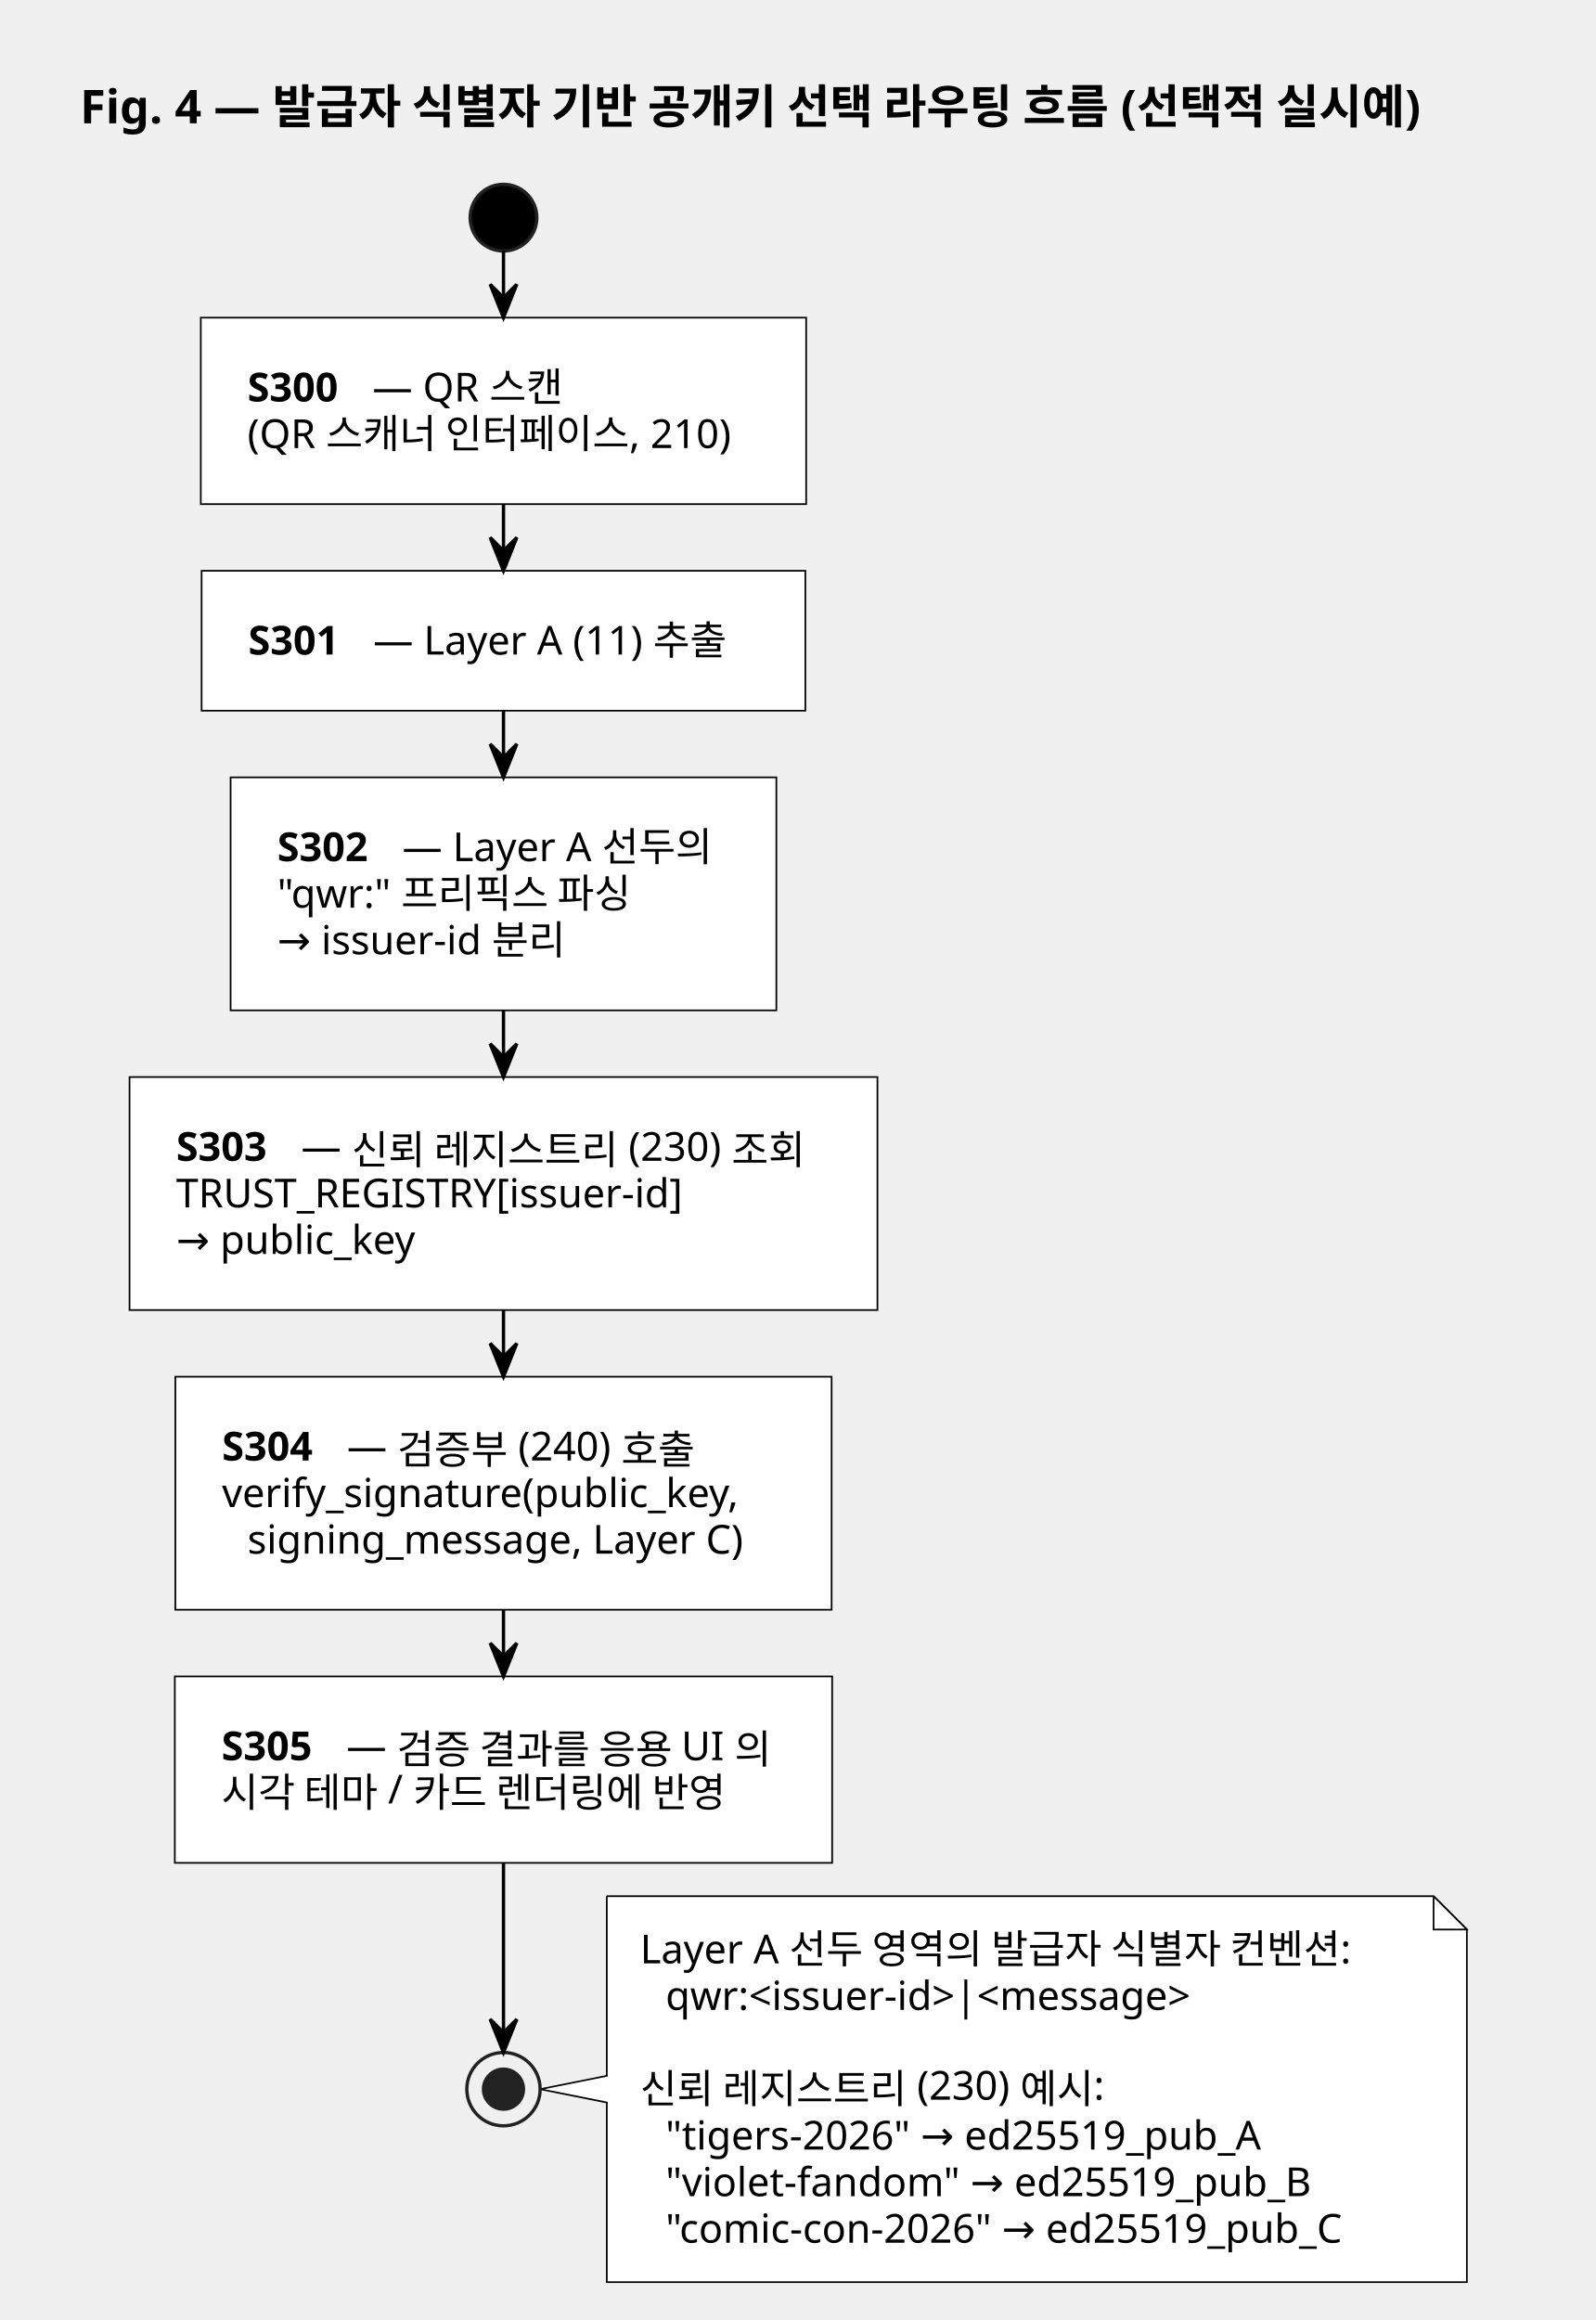
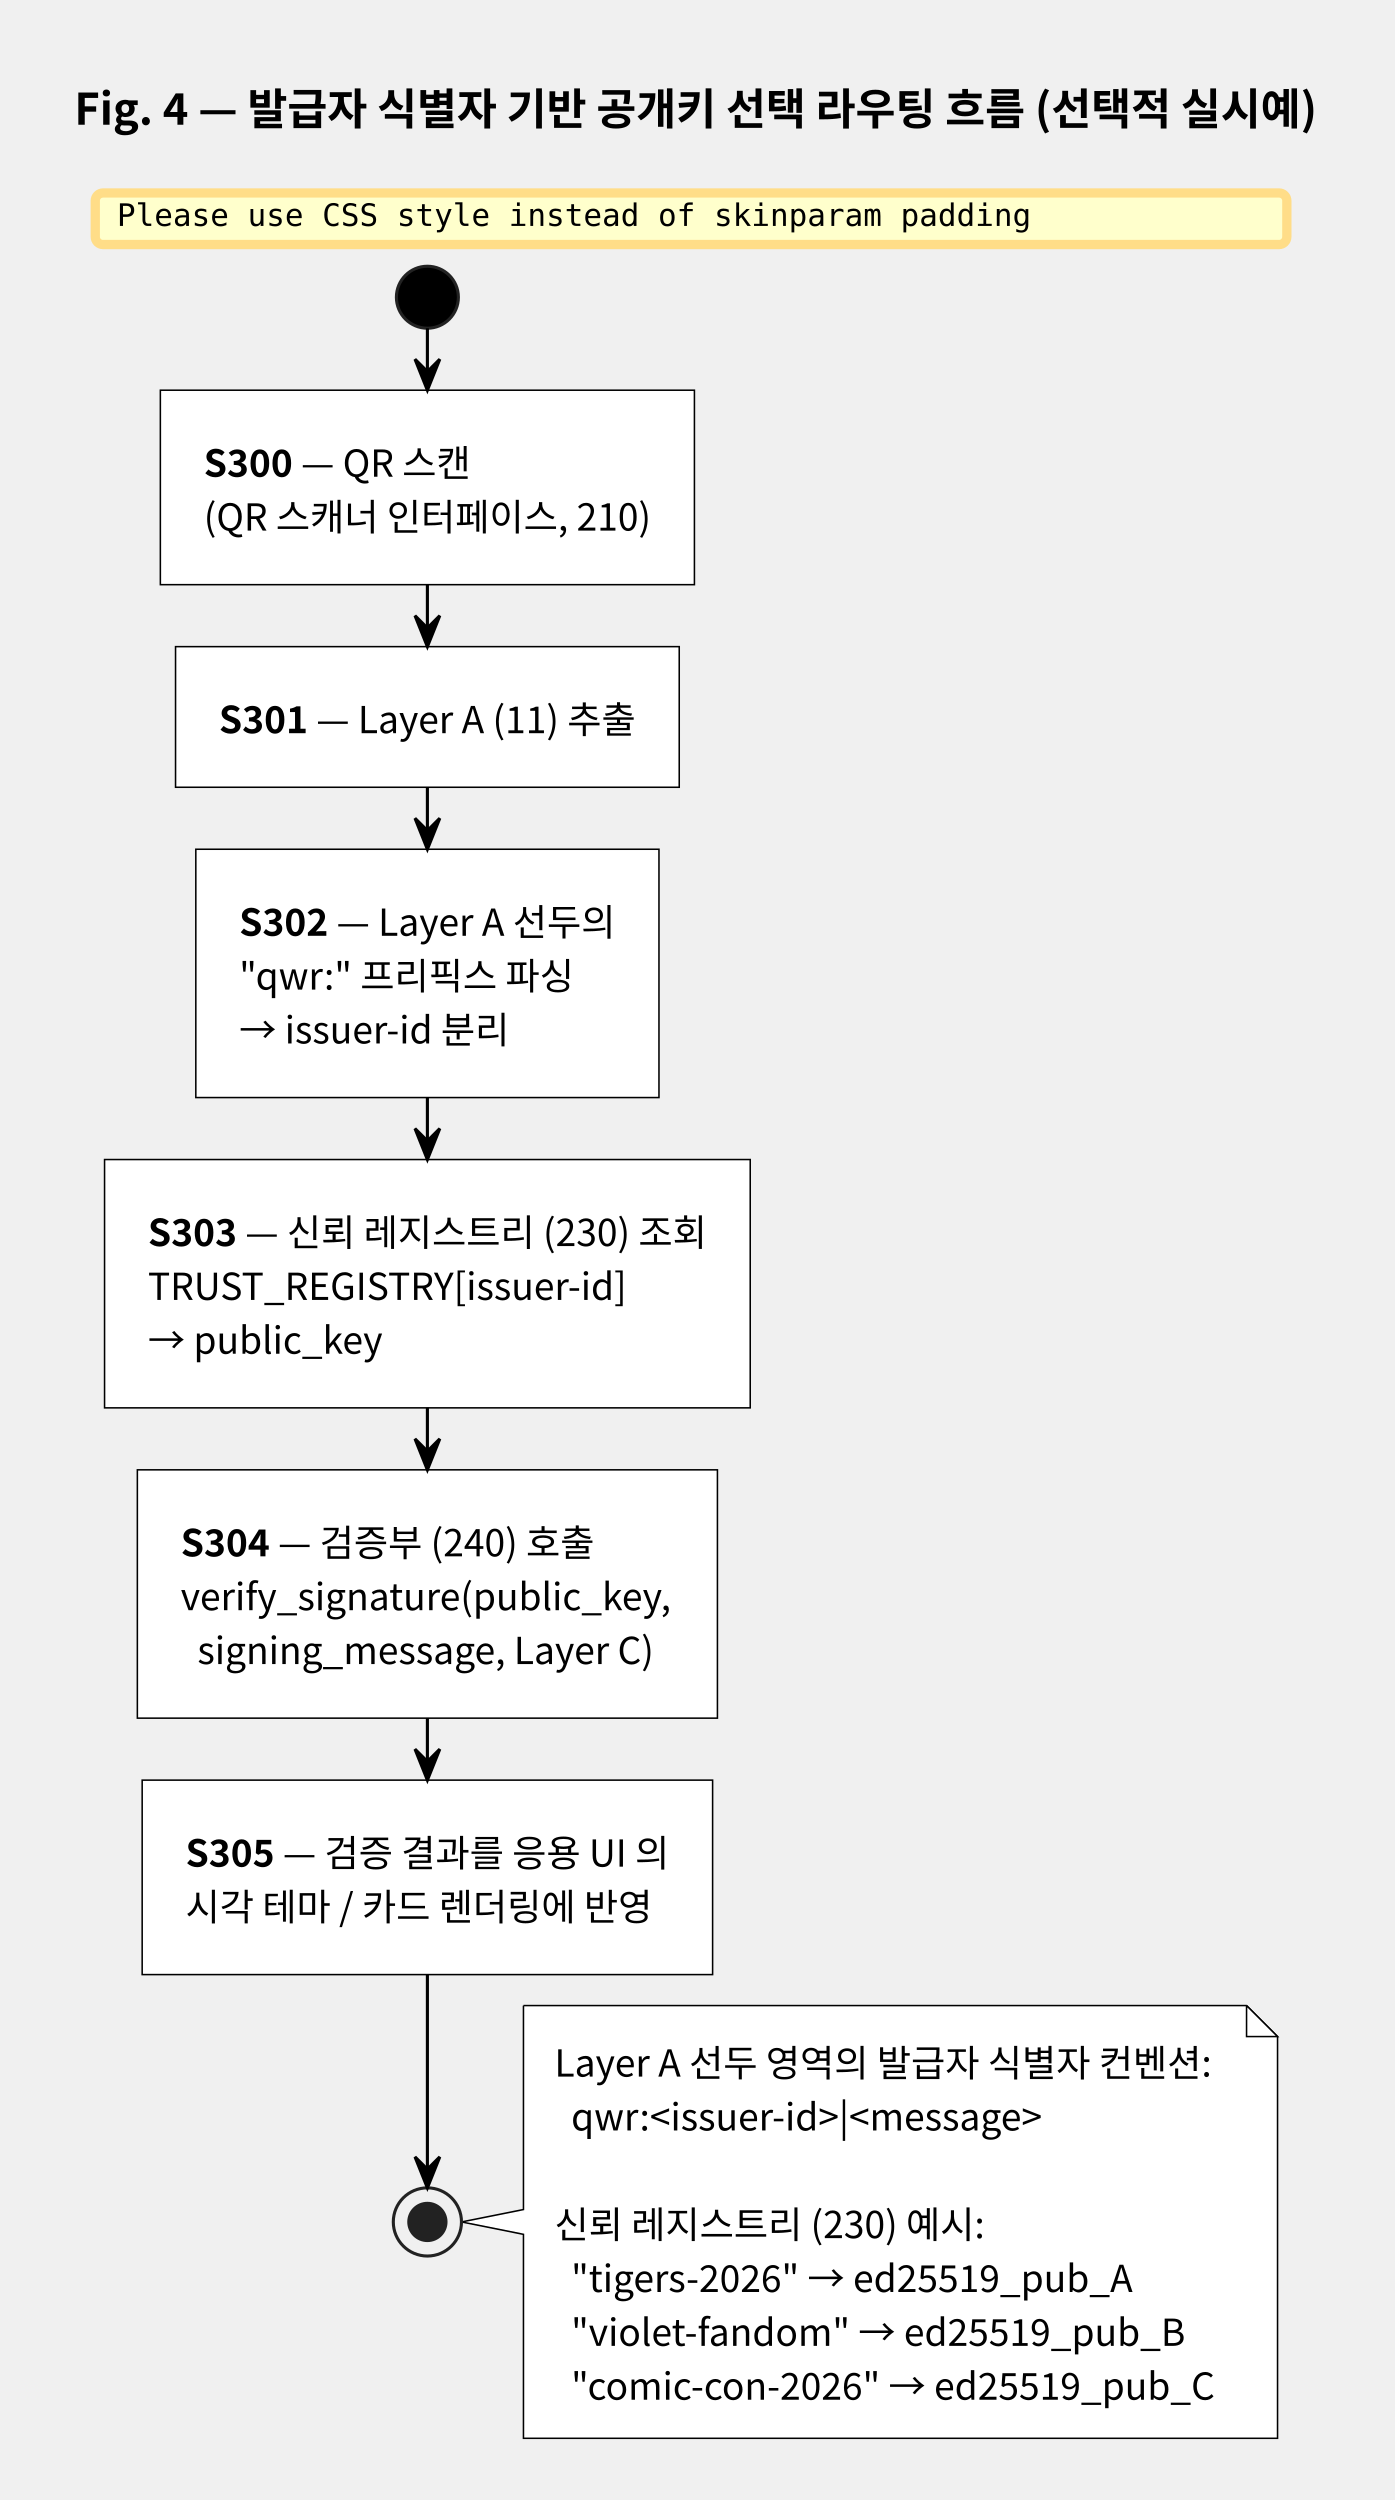
- <svg xmlns="http://www.w3.org/2000/svg" contentStyleType="text/css" height="2175px" preserveAspectRatio="none" style="width:1496px;height:2175px;background:#FFFFFF;" version="1.1" viewBox="0 0 1496 2175" width="1496.875px" zoomAndPan="magnify">
+ <svg xmlns="http://www.w3.org/2000/svg" contentStyleType="text/css" data-diagram-type="ACTIVITY" height="2521.875px" preserveAspectRatio="none" style="width:1406px;height:2521px;background:#FFFFFF;" version="1.1" viewBox="0 0 1406 2521" width="1406.25px" zoomAndPan="magnify">
  <defs />
  <g>
-     <text fill="#000000" font-family="sans-serif" font-size="43.75" font-weight="bold" lengthAdjust="spacing" textLength="1340.541" x="75" y="115.61">Fig. 4 — 발급자 식별자 기반 공개키 선택 라우팅 흐름 (선택적 실시예)</text>
-     <ellipse cx="472.063" cy="204.053" fill="#000000" rx="31.25" ry="31.25" style="stroke:#222222;stroke-width:3.125;" />
-     <rect fill="#FFFFFF" height="174.805" style="stroke:#000000;stroke-width:1.562;" width="567.591" x="188.267" y="297.803" />
-     <text fill="#000000" font-family="sans-serif" font-size="37.5" font-weight="bold" lengthAdjust="spacing" textLength="105.286" x="232.017" y="376.361">S300</text>
-     <text fill="#000000" font-family="sans-serif" font-size="37.5" lengthAdjust="spacing" textLength="185.913" x="349.223" y="376.361">— QR 스캔</text>
-     <text fill="#000000" font-family="sans-serif" font-size="37.5" lengthAdjust="spacing" textLength="480.091" x="232.017" y="420.013">(QR 스캐너 인터페이스, 210)</text>
-     <rect fill="#FFFFFF" height="131.152" style="stroke:#000000;stroke-width:1.562;" width="566.071" x="189.028" y="535.107" />
-     <text fill="#000000" font-family="sans-serif" font-size="37.5" font-weight="bold" lengthAdjust="spacing" textLength="105.286" x="232.778" y="613.666">S301</text>
-     <text fill="#000000" font-family="sans-serif" font-size="37.5" lengthAdjust="spacing" textLength="361.365" x="349.983" y="613.666">— Layer A (11) 추출</text>
-     <rect fill="#FFFFFF" height="218.457" style="stroke:#000000;stroke-width:1.562;" width="511.673" x="216.226" y="728.76" />
-     <text fill="#000000" font-family="sans-serif" font-size="37.5" font-weight="bold" lengthAdjust="spacing" textLength="105.286" x="259.976" y="807.318">S302</text>
-     <text fill="#000000" font-family="sans-serif" font-size="37.5" lengthAdjust="spacing" textLength="306.968" x="377.182" y="807.318">— Layer A 선두의</text>
-     <text fill="#000000" font-family="sans-serif" font-size="37.5" lengthAdjust="spacing" textLength="347.865" x="259.976" y="850.971">"qwr:" 프리픽스 파싱</text>
-     <text fill="#000000" font-family="sans-serif" font-size="37.5" lengthAdjust="spacing" textLength="283.765" x="259.976" y="894.623">→ issuer-id 분리</text>
-     <rect fill="#FFFFFF" height="218.457" style="stroke:#000000;stroke-width:1.562;" width="701.225" x="121.451" y="1009.717" />
-     <text fill="#000000" font-family="sans-serif" font-size="37.5" font-weight="bold" lengthAdjust="spacing" textLength="105.286" x="165.201" y="1088.275">S303</text>
-     <text fill="#000000" font-family="sans-serif" font-size="37.5" lengthAdjust="spacing" textLength="496.519" x="282.406" y="1088.275">— 신뢰 레지스트리 (230) 조회</text>
-     <text fill="#000000" font-family="sans-serif" font-size="37.5" lengthAdjust="spacing" textLength="516.174" x="165.201" y="1131.928">TRUST_REGISTRY[issuer-id]</text>
-     <text fill="#000000" font-family="sans-serif" font-size="37.5" lengthAdjust="spacing" textLength="241.901" x="165.201" y="1175.58">→ public_key</text>
-     <rect fill="#FFFFFF" height="218.457" style="stroke:#000000;stroke-width:1.562;" width="615.32" x="164.403" y="1290.674" />
-     <text fill="#000000" font-family="sans-serif" font-size="37.5" font-weight="bold" lengthAdjust="spacing" textLength="105.286" x="208.153" y="1369.232">S304</text>
-     <text fill="#000000" font-family="sans-serif" font-size="37.5" lengthAdjust="spacing" textLength="346.598" x="325.359" y="1369.232">— 검증부 (240) 호출</text>
-     <text fill="#000000" font-family="sans-serif" font-size="37.5" lengthAdjust="spacing" textLength="527.82" x="208.153" y="1412.884">verify_signature(public_key,</text>
-     <text fill="#000000" font-family="sans-serif" font-size="37.5" lengthAdjust="spacing" textLength="503.925" x="231.993" y="1456.537">signing_message, Layer C)</text>
-     <rect fill="#FFFFFF" height="174.805" style="stroke:#000000;stroke-width:1.562;" width="616.316" x="163.905" y="1571.631" />
-     <text fill="#000000" font-family="sans-serif" font-size="37.5" font-weight="bold" lengthAdjust="spacing" textLength="105.286" x="207.655" y="1650.189">S305</text>
-     <text fill="#000000" font-family="sans-serif" font-size="37.5" lengthAdjust="spacing" textLength="411.61" x="324.861" y="1650.189">— 검증 결과를 응용 UI 의</text>
-     <text fill="#000000" font-family="sans-serif" font-size="37.5" lengthAdjust="spacing" textLength="486.238" x="207.655" y="1693.842">시각 테마 / 카드 렌더링에 반영</text>
-     <path d="M568.938,1777.686 L568.938,1946.094 L506.438,1958.594 L568.938,1971.094 L568.938,2139.502 A0,0 0 0 0 568.938,2139.502 L1375.341,2139.502 A0,0 0 0 0 1375.341,2139.502 L1375.341,1808.936 L1344.091,1777.686 L568.938,1777.686 A0,0 0 0 0 568.938,1777.686 " fill="#FFFFFF" style="stroke:#000000;stroke-width:1.562;" />
-     <path d="M1344.091,1777.686 L1344.091,1808.936 L1375.341,1808.936 L1344.091,1777.686 " fill="#FFFFFF" style="stroke:#000000;stroke-width:1.562;" />
-     <text fill="#000000" font-family="sans-serif" font-size="37.5" lengthAdjust="spacing" textLength="697.365" x="600.188" y="1840.619">Layer A 선두 영역의 발급자 식별자 컨벤션:</text>
-     <text fill="#000000" font-family="sans-serif" font-size="37.5" lengthAdjust="spacing" textLength="548.877" x="624.028" y="1884.271">qwr:&lt;issuer-id&gt;|&lt;message&gt;</text>
-     <text fill="#000000" font-family="sans-serif" font-size="37.5" lengthAdjust="spacing" textLength="11.92" x="600.188" y="1927.924"> </text>
-     <text fill="#000000" font-family="sans-serif" font-size="37.5" lengthAdjust="spacing" textLength="459.733" x="600.188" y="1971.576">신뢰 레지스트리 (230) 예시:</text>
-     <text fill="#000000" font-family="sans-serif" font-size="37.5" lengthAdjust="spacing" textLength="642.133" x="624.028" y="2015.228">"tigers-2026"    → ed25519_pub_A</text>
-     <text fill="#000000" font-family="sans-serif" font-size="37.5" lengthAdjust="spacing" textLength="662.952" x="624.028" y="2058.881">"violet-fandom"  → ed25519_pub_B</text>
-     <text fill="#000000" font-family="sans-serif" font-size="37.5" lengthAdjust="spacing" textLength="691.937" x="624.028" y="2102.533">"comic-con-2026" → ed25519_pub_C</text>
-     <ellipse cx="472.063" cy="1958.594" fill="none" rx="34.375" ry="34.375" style="stroke:#222222;stroke-width:3.125;" />
-     <ellipse cx="472.063" cy="1958.594" fill="#222222" rx="18.75" ry="18.75" style="stroke:#222222;stroke-width:3.125;" />
-     <line style="stroke:#000000;stroke-width:3.125;" x1="472.063" x2="472.063" y1="235.303" y2="297.803" />
-     <polygon fill="#000000" points="459.563,266.553,472.063,297.803,484.563,266.553,472.063,279.053" style="stroke:#000000;stroke-width:3.125;" />
-     <line style="stroke:#000000;stroke-width:3.125;" x1="472.063" x2="472.063" y1="472.607" y2="535.107" />
-     <polygon fill="#000000" points="459.563,503.857,472.063,535.107,484.563,503.857,472.063,516.357" style="stroke:#000000;stroke-width:3.125;" />
-     <line style="stroke:#000000;stroke-width:3.125;" x1="472.063" x2="472.063" y1="666.26" y2="728.76" />
-     <polygon fill="#000000" points="459.563,697.51,472.063,728.76,484.563,697.51,472.063,710.01" style="stroke:#000000;stroke-width:3.125;" />
-     <line style="stroke:#000000;stroke-width:3.125;" x1="472.063" x2="472.063" y1="947.217" y2="1009.717" />
-     <polygon fill="#000000" points="459.563,978.467,472.063,1009.717,484.563,978.467,472.063,990.967" style="stroke:#000000;stroke-width:3.125;" />
-     <line style="stroke:#000000;stroke-width:3.125;" x1="472.063" x2="472.063" y1="1228.174" y2="1290.674" />
-     <polygon fill="#000000" points="459.563,1259.424,472.063,1290.674,484.563,1259.424,472.063,1271.924" style="stroke:#000000;stroke-width:3.125;" />
-     <line style="stroke:#000000;stroke-width:3.125;" x1="472.063" x2="472.063" y1="1509.131" y2="1571.631" />
-     <polygon fill="#000000" points="459.563,1540.381,472.063,1571.631,484.563,1540.381,472.063,1552.881" style="stroke:#000000;stroke-width:3.125;" />
-     <line style="stroke:#000000;stroke-width:3.125;" x1="472.063" x2="472.063" y1="1746.436" y2="1924.219" />
-     <polygon fill="#000000" points="459.563,1892.969,472.063,1924.219,484.563,1892.969,472.063,1905.469" style="stroke:#000000;stroke-width:3.125;" />
+     <g class="title" data-source-line="3">
+       <text fill="#000000" font-family="'Noto Sans CJK KR, sans-serif'" font-size="43.75" font-weight="700" lengthAdjust="spacing" textLength="1253.082" x="75" y="125.75">Fig. 4 — 발급자 식별자 기반 공개키 선택 라우팅 흐름 (선택적 실시예)</text>
+     </g>
+     <rect fill="#FFFFCC" height="52.002" rx="7.812" ry="7.812" style="stroke:#FFDD88;stroke-width:9.375;" width="1201.588" x="96.06" y="194.6" />
+     <text fill="#000000" font-family="monospace" font-size="31.25" lengthAdjust="spacing" textLength="921.89" x="117.935" y="227.852">Please use CSS style instead of skinparam padding</text>
+     <ellipse cx="430.98" cy="299.727" fill="#000000" rx="31.25" ry="31.25" style="stroke:#222222;stroke-width:3.125;" />
+     <rect fill="#FFFFFF" height="196.101" style="stroke:#000000;stroke-width:1.562;" width="538.553" x="161.704" y="393.477" />
+     <text fill="#000000" font-family="'Noto Sans CJK KR, sans-serif'" font-size="37.5" font-weight="700" lengthAdjust="spacing" textLength="89.776" x="205.454" y="480.727">S300</text>
+     <text fill="#000000" font-family="'Noto Sans CJK KR, sans-serif'" font-size="37.5" lengthAdjust="spacing" textLength="170.964" x="303.629" y="480.727">— QR 스캔</text>
+     <text fill="#000000" font-family="'Noto Sans CJK KR, sans-serif'" font-size="37.5" lengthAdjust="spacing" textLength="451.053" x="205.454" y="535.027">(QR 스캐너 인터페이스, 210)</text>
+     <rect fill="#FFFFFF" height="141.8" style="stroke:#000000;stroke-width:1.562;" width="507.916" x="177.023" y="652.077" />
+     <text fill="#000000" font-family="'Noto Sans CJK KR, sans-serif'" font-size="37.5" font-weight="700" lengthAdjust="spacing" textLength="89.776" x="220.773" y="739.328">S301</text>
+     <text fill="#000000" font-family="'Noto Sans CJK KR, sans-serif'" font-size="37.5" lengthAdjust="spacing" textLength="322.24" x="318.948" y="739.328">— Layer A (11) 추출</text>
+     <rect fill="#FFFFFF" height="250.401" style="stroke:#000000;stroke-width:1.562;" width="467.04" x="197.46" y="856.378" />
+     <text fill="#000000" font-family="'Noto Sans CJK KR, sans-serif'" font-size="37.5" font-weight="700" lengthAdjust="spacing" textLength="89.776" x="241.21" y="943.628">S302</text>
+     <text fill="#000000" font-family="'Noto Sans CJK KR, sans-serif'" font-size="37.5" lengthAdjust="spacing" textLength="281.365" x="339.386" y="943.628">— Layer A 선두의</text>
+     <text fill="#000000" font-family="'Noto Sans CJK KR, sans-serif'" font-size="37.5" lengthAdjust="spacing" textLength="337.652" x="241.21" y="997.928">"qwr:" 프리픽스 파싱</text>
+     <text fill="#000000" font-family="'Noto Sans CJK KR, sans-serif'" font-size="37.5" lengthAdjust="spacing" textLength="273.377" x="241.21" y="1052.229">→ issuer-id 분리</text>
+     <rect fill="#FFFFFF" height="250.401" style="stroke:#000000;stroke-width:1.562;" width="651.092" x="105.435" y="1169.279" />
+     <text fill="#000000" font-family="'Noto Sans CJK KR, sans-serif'" font-size="37.5" font-weight="700" lengthAdjust="spacing" textLength="89.776" x="149.185" y="1256.529">S303</text>
+     <text fill="#000000" font-family="'Noto Sans CJK KR, sans-serif'" font-size="37.5" lengthAdjust="spacing" textLength="465.416" x="247.36" y="1256.529">— 신뢰 레지스트리 (230) 조회</text>
+     <text fill="#000000" font-family="'Noto Sans CJK KR, sans-serif'" font-size="37.5" lengthAdjust="spacing" textLength="485.778" x="149.185" y="1310.83">TRUST_REGISTRY[issuer-id]</text>
+     <text fill="#000000" font-family="'Noto Sans CJK KR, sans-serif'" font-size="37.5" lengthAdjust="spacing" textLength="237.152" x="149.185" y="1365.13">→ public_key</text>
+     <rect fill="#FFFFFF" height="250.401" style="stroke:#000000;stroke-width:1.562;" width="584.941" x="138.51" y="1482.18" />
+     <text fill="#000000" font-family="'Noto Sans CJK KR, sans-serif'" font-size="37.5" font-weight="700" lengthAdjust="spacing" textLength="89.776" x="182.26" y="1569.43">S304</text>
+     <text fill="#000000" font-family="'Noto Sans CJK KR, sans-serif'" font-size="37.5" lengthAdjust="spacing" textLength="319.015" x="280.436" y="1569.43">— 검증부 (240) 호출</text>
+     <text fill="#000000" font-family="'Noto Sans CJK KR, sans-serif'" font-size="37.5" lengthAdjust="spacing" textLength="497.441" x="182.26" y="1623.731">verify_signature(public_key,</text>
+     <text fill="#000000" font-family="'Noto Sans CJK KR, sans-serif'" font-size="37.5" lengthAdjust="spacing" textLength="460.991" x="199.06" y="1678.031">signing_message, Layer C)</text>
+     <rect fill="#FFFFFF" height="196.101" style="stroke:#000000;stroke-width:1.562;" width="575.229" x="143.366" y="1795.081" />
+     <text fill="#000000" font-family="'Noto Sans CJK KR, sans-serif'" font-size="37.5" font-weight="700" lengthAdjust="spacing" textLength="89.776" x="187.116" y="1882.332">S305</text>
+     <text fill="#000000" font-family="'Noto Sans CJK KR, sans-serif'" font-size="37.5" lengthAdjust="spacing" textLength="389.553" x="285.292" y="1882.332">— 검증 결과를 응용 UI 의</text>
+     <text fill="#000000" font-family="'Noto Sans CJK KR, sans-serif'" font-size="37.5" lengthAdjust="spacing" textLength="470.704" x="187.116" y="1936.632">시각 테마 / 카드 렌더링에 반영</text>
+     <path d="M527.855,2022.432 L527.855,2228.108 L465.355,2240.608 L527.855,2253.108 L527.855,2458.785 A0,0 0 0 0 527.855,2458.785 L1288.273,2458.785 A0,0 0 0 0 1288.273,2458.785 L1288.273,2053.682 L1257.023,2022.432 L527.855,2022.432 A0,0 0 0 0 527.855,2022.432" fill="#FFFFFF" style="stroke:#000000;stroke-width:1.562;" />
+     <path d="M1257.023,2022.432 L1257.023,2053.682 L1288.273,2053.682 L1257.023,2022.432" fill="#FFFFFF" style="stroke:#000000;stroke-width:1.562;" />
+     <text fill="#000000" font-family="'Noto Sans CJK KR, sans-serif'" font-size="37.5" lengthAdjust="spacing" textLength="662.967" x="559.105" y="2094.057">Layer A 선두 영역의 발급자 식별자 컨벤션:</text>
+     <text fill="#000000" font-family="'Noto Sans CJK KR, sans-serif'" font-size="37.5" lengthAdjust="spacing" textLength="475.391" x="575.906" y="2148.358">qwr:&lt;issuer-id&gt;|&lt;message&gt;</text>
+     <text fill="#000000" font-family="'Noto Sans CJK KR, sans-serif'" font-size="37.5" lengthAdjust="spacing" textLength="8.4" x="559.105" y="2202.658"> </text>
+     <text fill="#000000" font-family="'Noto Sans CJK KR, sans-serif'" font-size="37.5" lengthAdjust="spacing" textLength="433.916" x="559.105" y="2256.958">신뢰 레지스트리 (230) 예시:</text>
+     <text fill="#000000" font-family="'Noto Sans CJK KR, sans-serif'" font-size="37.5" lengthAdjust="spacing" textLength="591.792" x="575.906" y="2311.259">"tigers-2026"    → ed25519_pub_A</text>
+     <text fill="#000000" font-family="'Noto Sans CJK KR, sans-serif'" font-size="37.5" lengthAdjust="spacing" textLength="630.117" x="575.906" y="2365.559">"violet-fandom"  → ed25519_pub_B</text>
+     <text fill="#000000" font-family="'Noto Sans CJK KR, sans-serif'" font-size="37.5" lengthAdjust="spacing" textLength="652.992" x="575.906" y="2419.86">"comic-con-2026" → ed25519_pub_C</text>
+     <ellipse cx="430.98" cy="2240.608" fill="none" rx="34.375" ry="34.375" style="stroke:#222222;stroke-width:3.125;" />
+     <ellipse cx="430.98" cy="2240.608" fill="#222222" rx="18.75" ry="18.75" style="stroke:#222222;stroke-width:3.125;" />
+     <line style="stroke:#000000;stroke-width:3.125;" x1="430.98" x2="430.98" y1="330.977" y2="393.477" />
+     <polygon fill="#000000" points="418.48,362.227,430.98,393.477,443.48,362.227,430.98,374.727" style="stroke:#000000;stroke-width:3.125;" />
+     <line style="stroke:#000000;stroke-width:3.125;" x1="430.98" x2="430.98" y1="589.577" y2="652.077" />
+     <polygon fill="#000000" points="418.48,620.827,430.98,652.077,443.48,620.827,430.98,633.327" style="stroke:#000000;stroke-width:3.125;" />
+     <line style="stroke:#000000;stroke-width:3.125;" x1="430.98" x2="430.98" y1="793.878" y2="856.378" />
+     <polygon fill="#000000" points="418.48,825.128,430.98,856.378,443.48,825.128,430.98,837.628" style="stroke:#000000;stroke-width:3.125;" />
+     <line style="stroke:#000000;stroke-width:3.125;" x1="430.98" x2="430.98" y1="1106.779" y2="1169.279" />
+     <polygon fill="#000000" points="418.48,1138.029,430.98,1169.279,443.48,1138.029,430.98,1150.529" style="stroke:#000000;stroke-width:3.125;" />
+     <line style="stroke:#000000;stroke-width:3.125;" x1="430.98" x2="430.98" y1="1419.68" y2="1482.18" />
+     <polygon fill="#000000" points="418.48,1450.93,430.98,1482.18,443.48,1450.93,430.98,1463.43" style="stroke:#000000;stroke-width:3.125;" />
+     <line style="stroke:#000000;stroke-width:3.125;" x1="430.98" x2="430.98" y1="1732.581" y2="1795.081" />
+     <polygon fill="#000000" points="418.48,1763.831,430.98,1795.081,443.48,1763.831,430.98,1776.331" style="stroke:#000000;stroke-width:3.125;" />
+     <line style="stroke:#000000;stroke-width:3.125;" x1="430.98" x2="430.98" y1="1991.182" y2="2206.233" />
+     <polygon fill="#000000" points="418.48,2174.983,430.98,2206.233,443.48,2174.983,430.98,2187.483" style="stroke:#000000;stroke-width:3.125;" />
  </g>
</svg>
